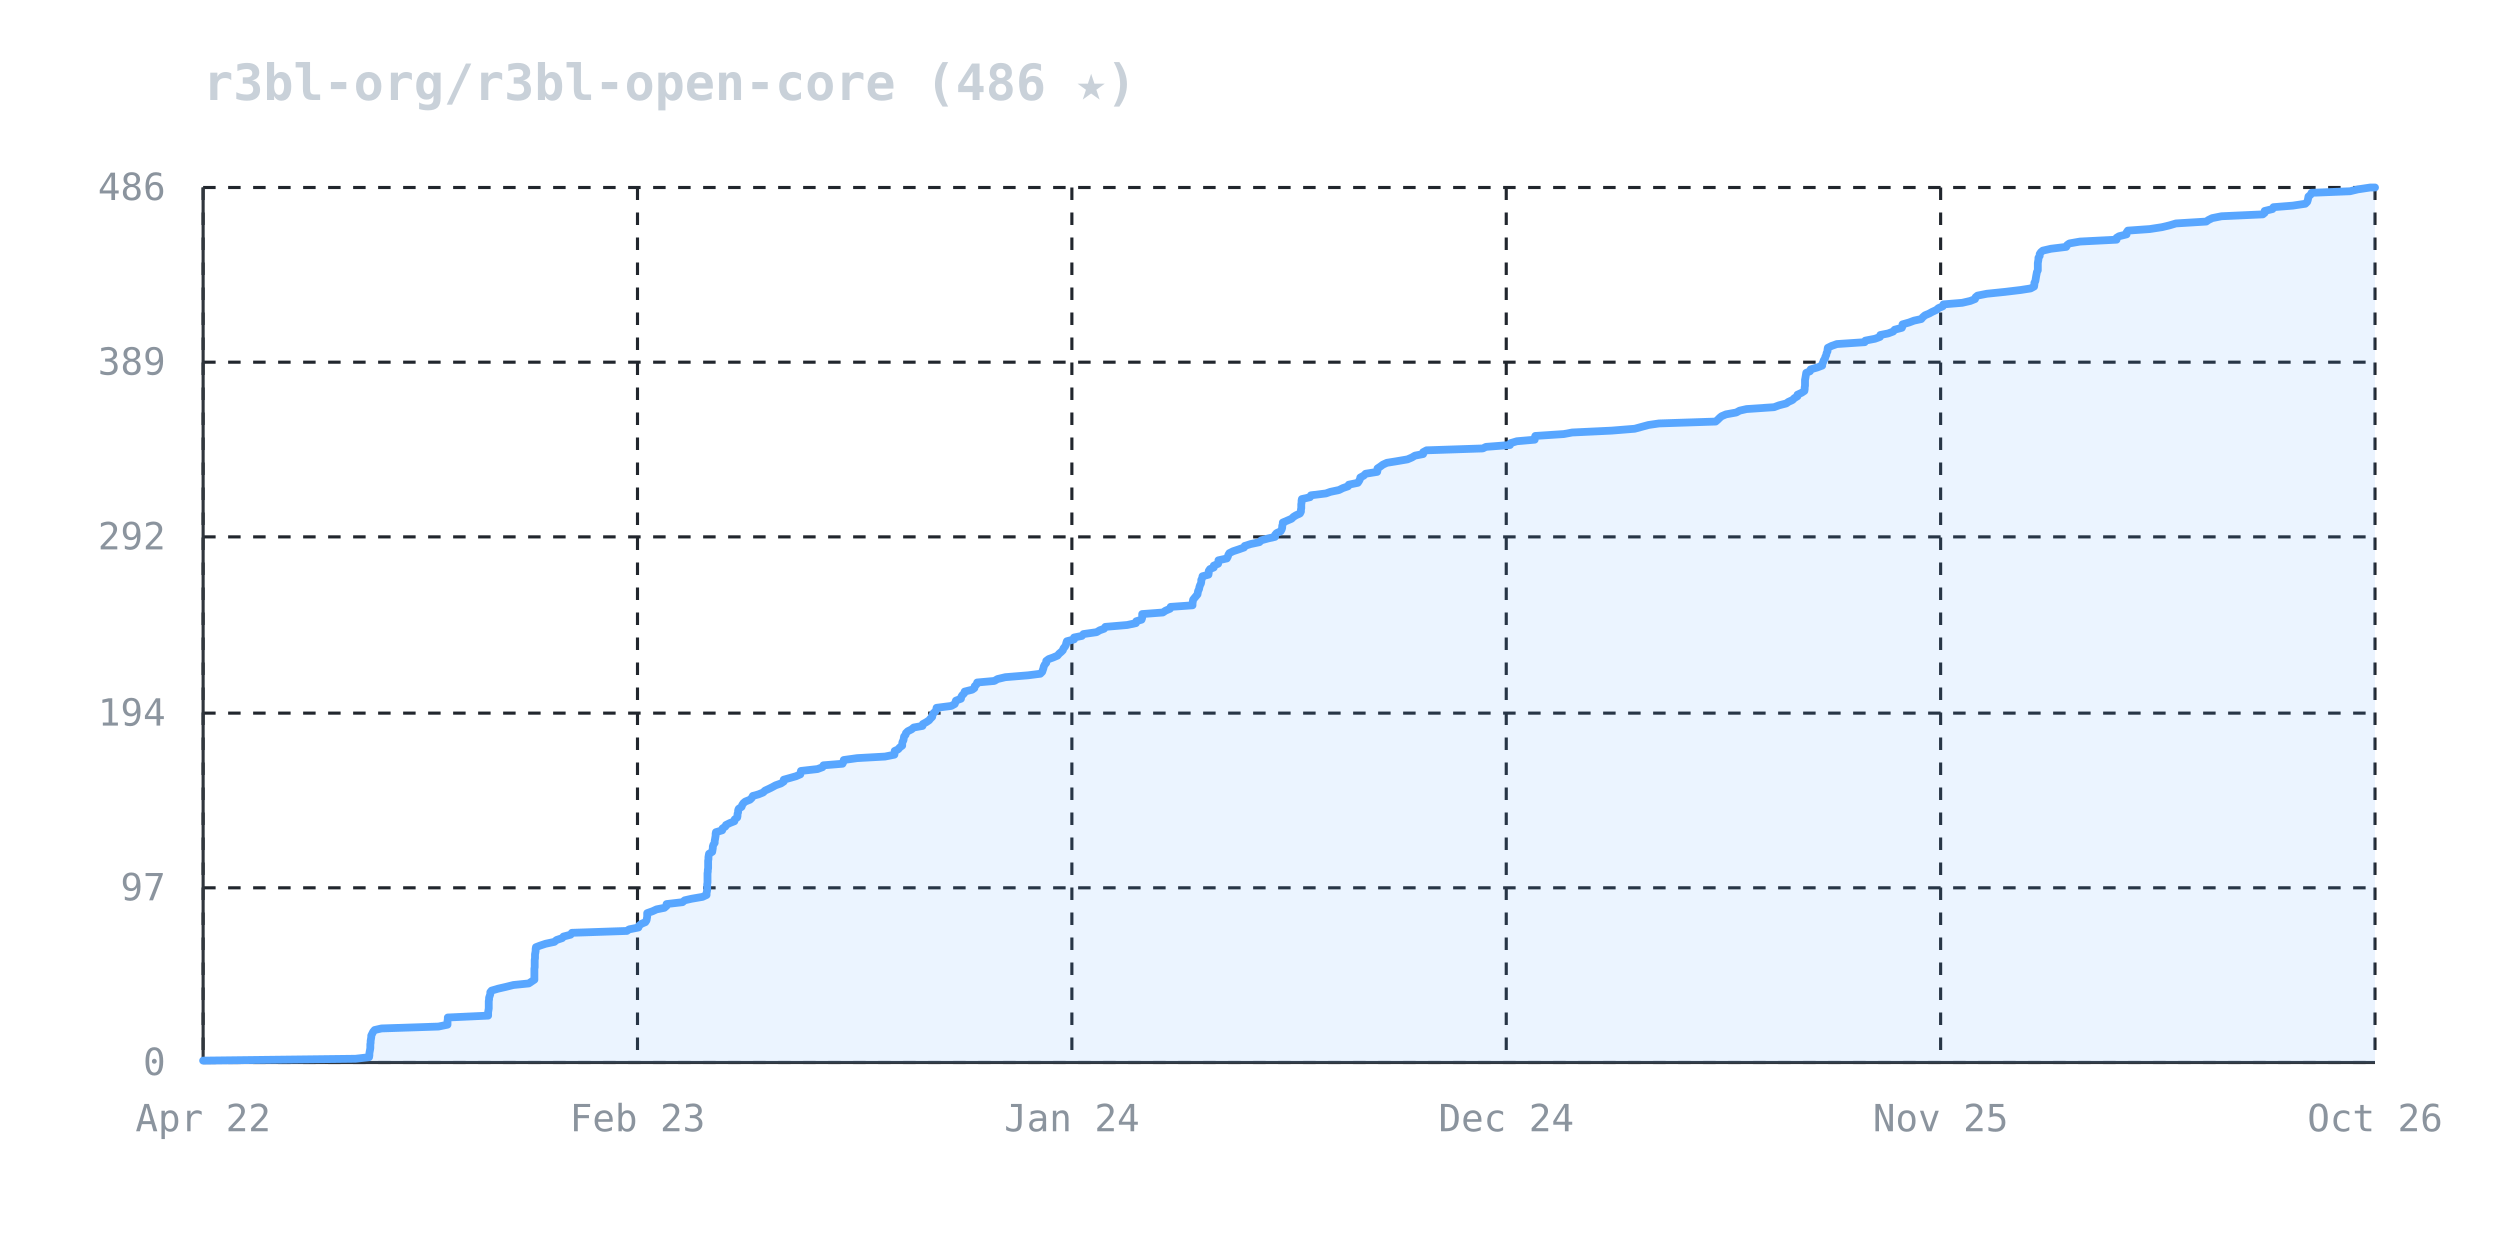
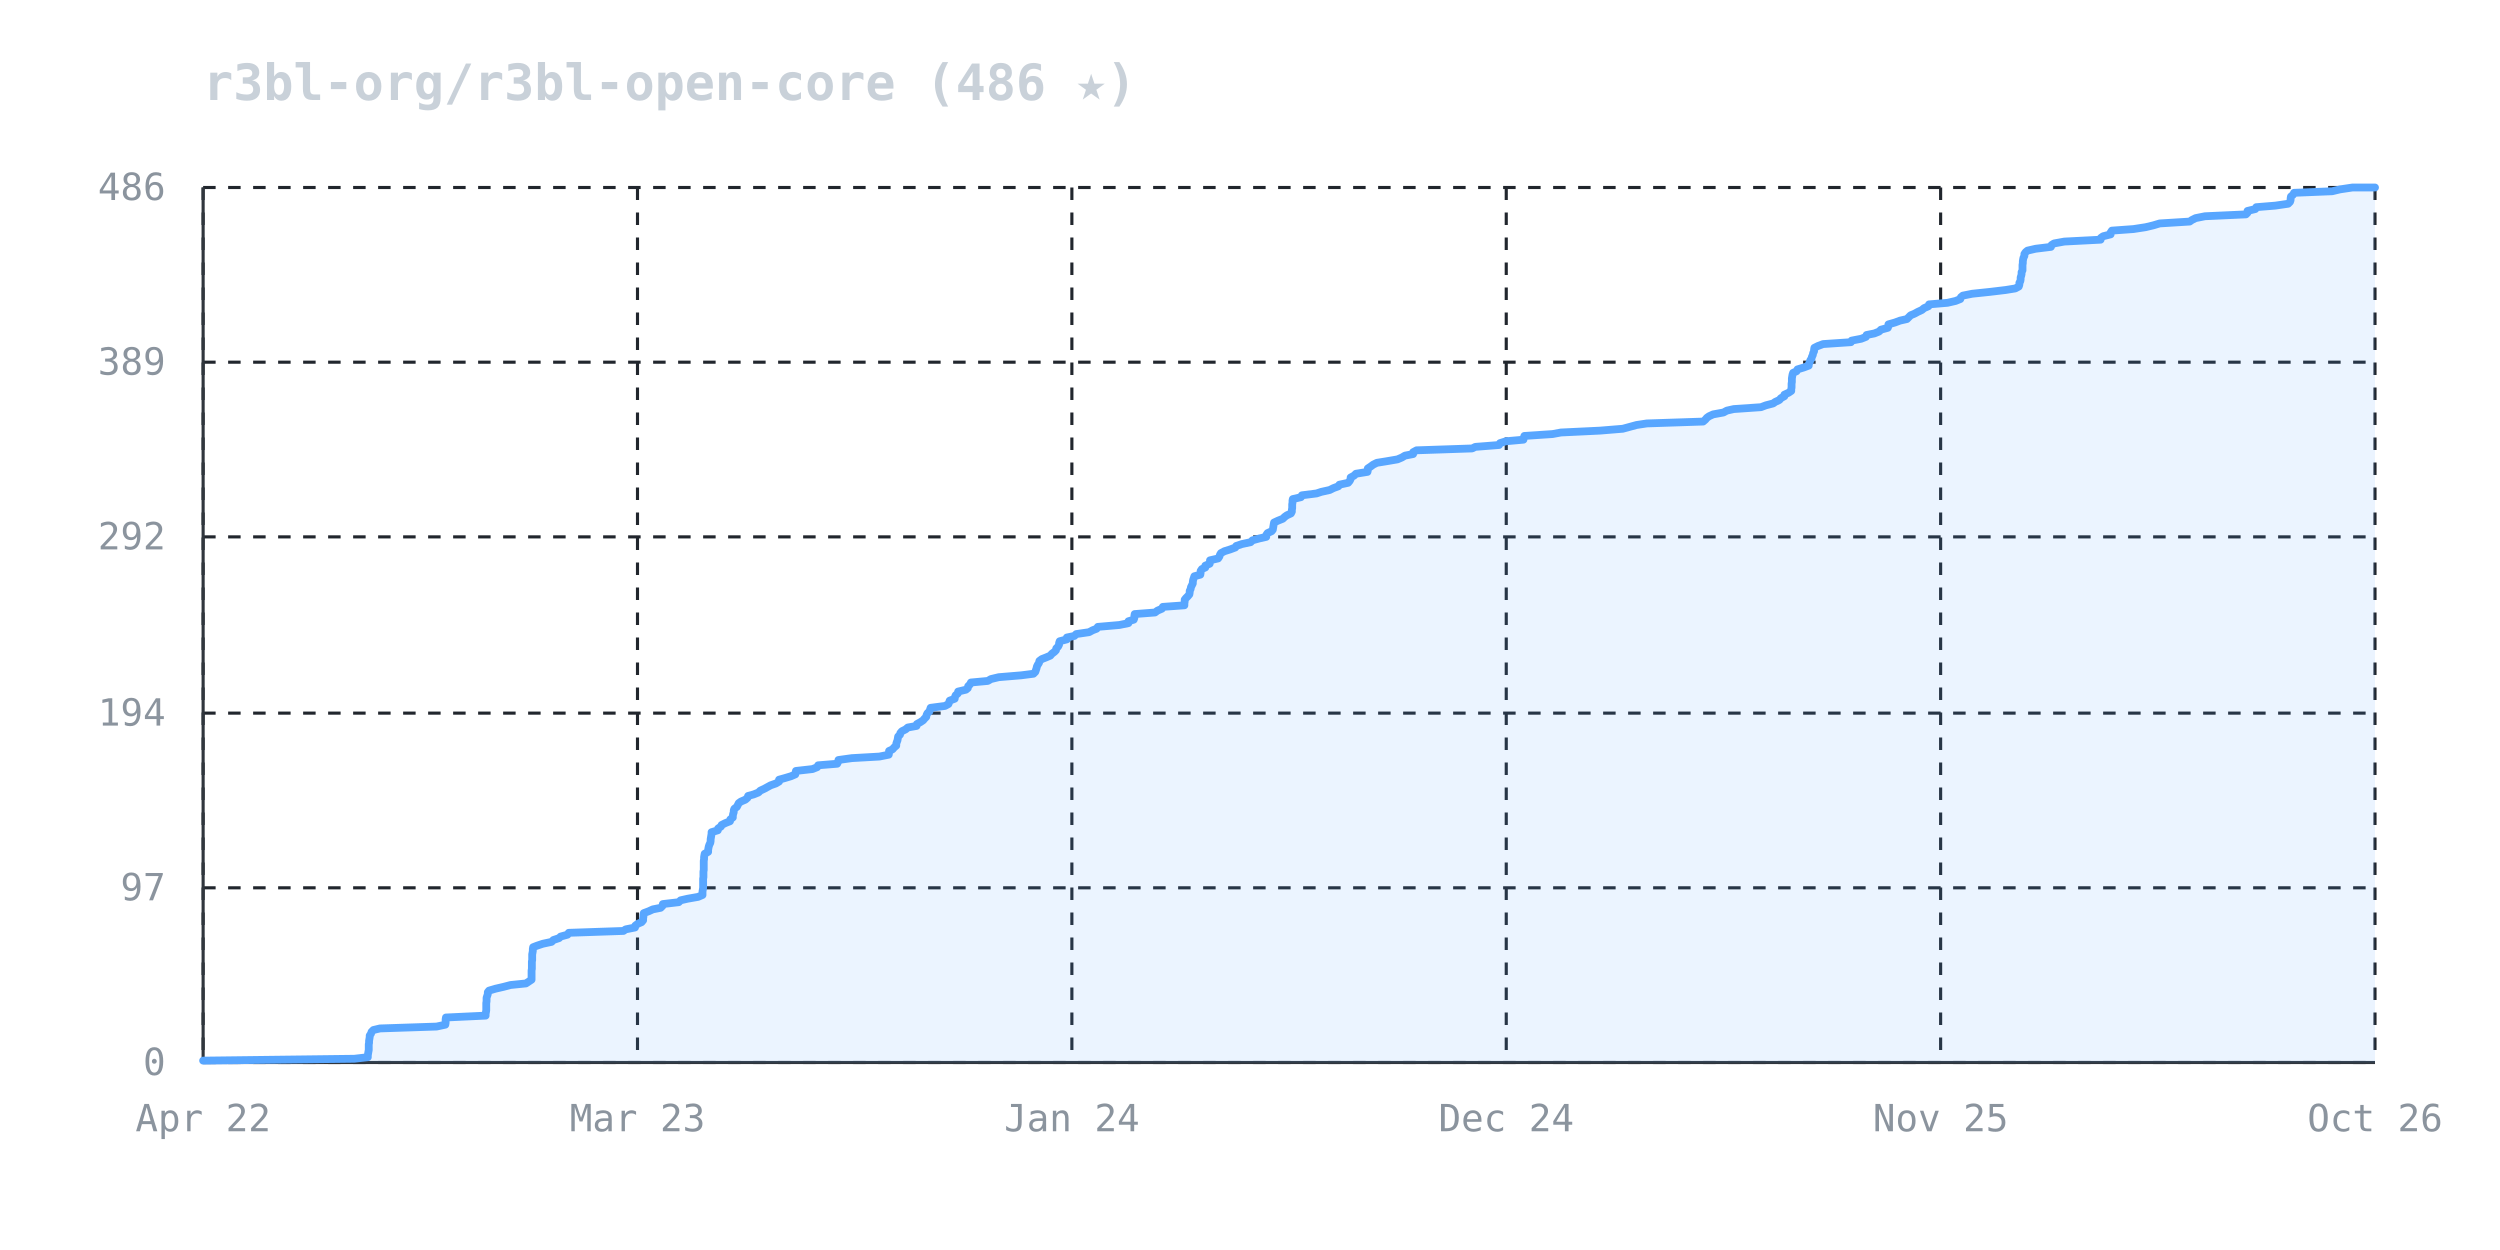
<svg xmlns="http://www.w3.org/2000/svg" viewBox="0 0 800 400" width="100%" height="100%" style="background-color: #0d1117; font-family: Iosevka, 'JetBrains Mono', 'Fira Code', 'Cascadia Code', ui-monospace, SFMono-Regular, Menlo, Monaco, Consolas, monospace;">
  <style>
    .title { fill: #c9d1d9; font-size: 16px; font-weight: 600; font-family: Iosevka, 'JetBrains Mono', 'Fira Code', 'Cascadia Code', ui-monospace, SFMono-Regular, Menlo, Monaco, Consolas, monospace; }
    .axis-line { stroke: #30363d; stroke-width: 1; }
    .line-path { fill: none; stroke: #58a6ff; stroke-width: 2.5; stroke-linejoin: round; stroke-linecap: round; }
    .area-path { fill: #58a6ff; fill-opacity: 0.12; }
  </style>
  <text x="65" y="32" class="title">r3bl-org/r3bl-open-core (486 ★)</text>
  <g id="grid">
    <line x1="65" y1="340.0" x2="760" y2="340.0" stroke="#21262d" stroke-dasharray="4,4" />
    <text x="53" y="344.0" fill="#8b949e" font-size="12" text-anchor="end" font-family="Iosevka, 'JetBrains Mono', 'Fira Code', 'Cascadia Code', ui-monospace, SFMono-Regular, Menlo, Monaco, Consolas, monospace">0</text>
    <line x1="65" y1="284.1" x2="760" y2="284.1" stroke="#21262d" stroke-dasharray="4,4" />
    <text x="53" y="288.1" fill="#8b949e" font-size="12" text-anchor="end" font-family="Iosevka, 'JetBrains Mono', 'Fira Code', 'Cascadia Code', ui-monospace, SFMono-Regular, Menlo, Monaco, Consolas, monospace">97</text>
    <line x1="65" y1="228.2" x2="760" y2="228.2" stroke="#21262d" stroke-dasharray="4,4" />
    <text x="53" y="232.2" fill="#8b949e" font-size="12" text-anchor="end" font-family="Iosevka, 'JetBrains Mono', 'Fira Code', 'Cascadia Code', ui-monospace, SFMono-Regular, Menlo, Monaco, Consolas, monospace">194</text>
    <line x1="65" y1="171.8" x2="760" y2="171.8" stroke="#21262d" stroke-dasharray="4,4" />
    <text x="53" y="175.8" fill="#8b949e" font-size="12" text-anchor="end" font-family="Iosevka, 'JetBrains Mono', 'Fira Code', 'Cascadia Code', ui-monospace, SFMono-Regular, Menlo, Monaco, Consolas, monospace">292</text>
    <line x1="65" y1="115.9" x2="760" y2="115.9" stroke="#21262d" stroke-dasharray="4,4" />
    <text x="53" y="119.9" fill="#8b949e" font-size="12" text-anchor="end" font-family="Iosevka, 'JetBrains Mono', 'Fira Code', 'Cascadia Code', ui-monospace, SFMono-Regular, Menlo, Monaco, Consolas, monospace">389</text>
    <line x1="65" y1="60.0" x2="760" y2="60.0" stroke="#21262d" stroke-dasharray="4,4" />
    <text x="53" y="64.0" fill="#8b949e" font-size="12" text-anchor="end" font-family="Iosevka, 'JetBrains Mono', 'Fira Code', 'Cascadia Code', ui-monospace, SFMono-Regular, Menlo, Monaco, Consolas, monospace">486</text>
    <line x1="65.0" y1="60" x2="65.0" y2="340" stroke="#21262d" stroke-dasharray="4,4" />
    <text x="65.0" y="362.0" fill="#8b949e" font-size="12" text-anchor="middle" font-family="Iosevka, 'JetBrains Mono', 'Fira Code', 'Cascadia Code', ui-monospace, SFMono-Regular, Menlo, Monaco, Consolas, monospace">Apr 22</text>
    <line x1="204.0" y1="60" x2="204.0" y2="340" stroke="#21262d" stroke-dasharray="4,4" />
-     <text x="204.0" y="362.0" fill="#8b949e" font-size="12" text-anchor="middle" font-family="Iosevka, 'JetBrains Mono', 'Fira Code', 'Cascadia Code', ui-monospace, SFMono-Regular, Menlo, Monaco, Consolas, monospace">Feb 23</text>
+     <text x="204.0" y="362.0" fill="#8b949e" font-size="12" text-anchor="middle" font-family="Iosevka, 'JetBrains Mono', 'Fira Code', 'Cascadia Code', ui-monospace, SFMono-Regular, Menlo, Monaco, Consolas, monospace">Mar 23</text>
    <line x1="343.0" y1="60" x2="343.0" y2="340" stroke="#21262d" stroke-dasharray="4,4" />
    <text x="343.0" y="362.0" fill="#8b949e" font-size="12" text-anchor="middle" font-family="Iosevka, 'JetBrains Mono', 'Fira Code', 'Cascadia Code', ui-monospace, SFMono-Regular, Menlo, Monaco, Consolas, monospace">Jan 24</text>
    <line x1="482.0" y1="60" x2="482.0" y2="340" stroke="#21262d" stroke-dasharray="4,4" />
    <text x="482.0" y="362.0" fill="#8b949e" font-size="12" text-anchor="middle" font-family="Iosevka, 'JetBrains Mono', 'Fira Code', 'Cascadia Code', ui-monospace, SFMono-Regular, Menlo, Monaco, Consolas, monospace">Dec 24</text>
    <line x1="621.0" y1="60" x2="621.0" y2="340" stroke="#21262d" stroke-dasharray="4,4" />
    <text x="621.0" y="362.0" fill="#8b949e" font-size="12" text-anchor="middle" font-family="Iosevka, 'JetBrains Mono', 'Fira Code', 'Cascadia Code', ui-monospace, SFMono-Regular, Menlo, Monaco, Consolas, monospace">Nov 25</text>
    <line x1="760.0" y1="60" x2="760.0" y2="340" stroke="#21262d" stroke-dasharray="4,4" />
    <text x="760.0" y="362.0" fill="#8b949e" font-size="12" text-anchor="middle" font-family="Iosevka, 'JetBrains Mono', 'Fira Code', 'Cascadia Code', ui-monospace, SFMono-Regular, Menlo, Monaco, Consolas, monospace">Oct 26</text>
  </g>
  <line x1="65" y1="340" x2="760" y2="340" class="axis-line" />
  <line x1="65" y1="60" x2="65" y2="340" class="axis-line" />
-   <polygon points="65.0,340.0 65.0,339.4 113.8,338.8 118.1,338.3 118.2,337.7 118.2,337.1 118.3,336.5 118.4,336.0 118.5,335.4 118.5,334.8 118.5,334.2 118.6,333.7 118.6,333.1 118.7,332.5 118.8,331.9 118.8,331.4 119.1,330.8 119.4,330.2 119.9,329.6 122.1,329.1 140.3,328.5 143.2,327.9 143.2,327.3 143.2,326.7 143.3,326.2 143.3,325.6 156.2,325.0 156.2,324.4 156.2,323.9 156.3,323.3 156.4,322.7 156.4,322.1 156.4,321.6 156.4,321.0 156.4,320.4 156.5,319.8 156.5,319.3 156.7,318.7 156.9,318.1 156.9,317.5 157.3,317.0 159.3,316.4 161.9,315.8 164.3,315.2 169.2,314.7 170.1,314.1 171.0,313.5 171.0,312.9 171.0,312.3 171.0,311.8 171.0,311.2 171.0,310.6 171.0,310.0 171.1,309.5 171.1,308.9 171.1,308.3 171.1,307.7 171.1,307.2 171.2,306.6 171.2,306.0 171.2,305.4 171.3,304.9 171.4,304.3 171.4,303.7 171.5,303.1 172.8,302.6 174.6,302.0 177.4,301.4 178.1,300.8 179.9,300.2 180.3,299.7 182.6,299.1 183.0,298.5 200.6,297.9 201.3,297.4 204.3,296.8 204.5,296.2 205.3,295.6 206.5,295.1 206.9,294.5 207.0,293.9 207.1,293.3 207.1,292.8 207.1,292.2 208.8,291.6 210.1,291.0 212.6,290.5 213.3,289.9 213.3,289.3 218.4,288.7 219.1,288.1 221.3,287.6 224.8,287.0 226.1,286.4 226.1,285.8 226.2,285.3 226.3,284.7 226.3,284.1 226.3,283.5 226.3,283.0 226.4,282.4 226.4,281.8 226.4,281.2 226.4,280.7 226.4,280.1 226.4,279.5 226.5,278.9 226.5,278.4 226.6,277.8 226.6,277.2 226.6,276.6 226.6,276.0 226.6,275.5 226.7,274.9 226.7,274.3 226.8,273.7 226.9,273.2 227.9,272.6 228.0,272.0 228.1,271.4 228.1,270.9 228.3,270.3 228.7,269.7 228.7,269.1 228.8,268.6 228.9,268.0 229.0,267.4 229.0,266.8 229.1,266.3 231.1,265.7 231.2,265.1 232.1,264.5 232.3,264.0 233.5,263.4 235.0,262.8 235.1,262.2 235.9,261.6 236.0,261.1 236.0,260.5 236.2,259.9 236.2,259.3 236.4,258.8 237.3,258.2 237.5,257.6 237.9,257.0 238.5,256.5 240.0,255.9 240.6,255.3 240.9,254.7 242.7,254.2 244.2,253.6 244.8,253.0 246.1,252.4 247.1,251.9 248.2,251.3 249.9,250.7 250.8,250.1 250.8,249.5 252.6,249.0 254.7,248.4 256.1,247.8 256.2,247.2 256.3,246.7 261.6,246.1 263.2,245.5 263.5,244.9 269.6,244.4 269.9,243.8 270.0,243.2 274.3,242.6 283.2,242.1 286.2,241.5 286.3,240.9 286.3,240.3 287.4,239.8 287.9,239.2 288.7,238.6 288.7,238.0 288.8,237.4 289.1,236.9 289.2,236.3 289.3,235.7 289.8,235.1 289.9,234.6 290.5,234.0 291.7,233.4 292.4,232.8 295.2,232.3 295.3,231.7 296.4,231.1 297.3,230.5 297.7,230.0 298.3,229.4 298.4,228.8 298.7,228.2 299.3,227.7 299.6,227.1 299.7,226.5 304.4,225.9 305.5,225.3 305.7,224.8 305.9,224.2 307.5,223.6 307.6,223.0 307.9,222.5 308.5,221.9 308.7,221.3 311.1,220.7 311.8,220.2 311.9,219.6 312.5,219.0 312.7,218.4 318.2,217.9 319.2,217.3 321.7,216.7 329.0,216.1 332.9,215.6 333.5,215.0 333.7,214.4 333.9,213.8 334.0,213.3 334.3,212.7 334.8,212.1 334.8,211.5 335.6,210.9 337.0,210.4 338.4,209.8 338.9,209.2 339.6,208.6 340.1,208.1 340.3,207.5 340.8,206.9 341.1,206.3 341.2,205.8 341.4,205.2 343.7,204.6 343.7,204.0 346.2,203.5 346.7,202.9 350.9,202.3 351.9,201.7 353.3,201.2 353.7,200.6 360.7,200.0 363.5,199.4 363.6,198.8 365.3,198.3 365.5,197.7 365.5,197.1 365.5,196.5 372.1,196.0 373.0,195.4 374.4,194.8 374.6,194.2 381.6,193.7 381.6,193.1 381.7,192.5 381.8,191.9 382.2,191.4 382.7,190.8 383.2,190.2 383.3,189.6 383.4,189.1 383.7,188.5 383.8,187.9 384.0,187.3 384.3,186.7 384.4,186.2 384.4,185.6 384.7,185.0 384.8,184.4 386.7,183.9 386.8,183.3 386.8,182.7 387.2,182.1 388.4,181.6 388.4,181.0 389.8,180.4 389.9,179.8 389.9,179.3 392.6,178.7 392.9,178.1 393.1,177.5 393.4,177.0 394.6,176.4 396.4,175.8 398.1,175.2 398.3,174.7 400.2,174.1 403.0,173.5 403.6,172.9 405.8,172.3 408.0,171.8 408.0,171.2 408.5,170.6 409.8,170.0 410.1,169.5 410.3,168.9 410.3,168.3 410.5,167.7 410.5,167.2 411.9,166.6 413.3,166.0 413.9,165.4 414.7,164.9 416.0,164.3 416.3,163.7 416.3,163.1 416.4,162.6 416.4,162.0 416.4,161.4 416.5,160.8 416.5,160.2 416.6,159.7 419.2,159.1 419.5,158.5 424.3,157.9 425.7,157.4 428.5,156.8 429.7,156.2 431.4,155.6 431.6,155.1 434.5,154.5 434.9,153.9 435.2,153.3 435.3,152.8 436.4,152.2 437.0,151.6 440.7,151.0 440.8,150.5 440.8,149.9 441.7,149.3 442.5,148.7 443.8,148.1 446.9,147.6 450.4,147.0 451.8,146.4 452.8,145.8 455.4,145.3 455.4,144.7 456.5,144.1 474.5,143.5 475.5,143.0 483.2,142.4 483.4,141.8 485.4,141.2 491.1,140.7 491.1,140.1 491.3,139.5 500.4,138.9 503.1,138.4 515.7,137.8 523.1,137.2 525.3,136.6 527.5,136.0 530.9,135.5 549.0,134.9 549.7,134.3 550.3,133.7 550.9,133.2 552.3,132.6 555.6,132.0 556.7,131.4 558.9,130.9 567.7,130.3 569.3,129.7 571.6,129.1 572.3,128.6 573.6,128.0 574.2,127.4 575.2,126.8 575.2,126.3 576.5,125.7 577.4,125.1 577.5,124.5 577.5,124.0 577.6,123.4 577.6,122.8 577.6,122.2 577.6,121.6 577.7,121.1 577.8,120.5 577.9,119.9 578.0,119.3 579.2,118.8 579.4,118.2 581.5,117.6 583.1,117.0 583.1,116.5 583.4,115.9 583.6,115.3 584.0,114.7 584.1,114.2 584.4,113.6 584.5,113.0 584.8,112.4 584.8,111.9 584.9,111.3 586.1,110.7 587.8,110.1 596.7,109.5 596.9,109.0 600.0,108.4 601.6,107.8 601.7,107.2 604.2,106.7 605.8,106.1 606.3,105.5 608.6,104.9 608.8,104.4 608.8,103.8 610.9,103.2 612.5,102.6 614.8,102.1 615.3,101.5 616.0,100.9 617.4,100.3 618.3,99.8 619.6,99.2 620.3,98.6 621.7,98.0 621.9,97.4 627.9,96.9 630.5,96.3 632.0,95.7 632.2,95.1 632.8,94.6 635.8,94.0 641.6,93.4 646.6,92.8 649.8,92.3 650.9,91.7 651.0,91.1 651.0,90.5 651.3,90.0 651.4,89.4 651.5,88.8 651.6,88.2 651.7,87.7 651.8,87.1 652.1,86.5 652.1,85.9 652.1,85.3 652.1,84.8 652.1,84.2 652.2,83.6 652.3,83.0 652.3,82.5 652.7,81.9 652.7,81.3 653.1,80.7 653.7,80.2 656.3,79.6 661.2,79.0 661.5,78.4 662.2,77.9 665.6,77.3 677.3,76.7 677.3,76.1 678.1,75.6 680.5,75.0 680.5,74.4 680.9,73.8 687.9,73.3 691.8,72.7 694.3,72.1 696.3,71.5 706.0,70.9 706.7,70.4 707.9,69.8 710.9,69.2 724.1,68.6 724.7,68.1 724.7,67.5 727.2,66.9 727.5,66.3 733.7,65.8 737.7,65.2 738.3,64.6 738.5,64.0 738.6,63.5 738.7,62.9 739.4,62.3 739.7,61.7 752.0,61.2 754.5,60.6 758.5,60.0 760.0,60.0 760.0,340.0" class="area-path" />
-   <polyline points="65.0,339.4 113.8,338.8 118.1,338.3 118.2,337.7 118.2,337.1 118.3,336.5 118.4,336.0 118.5,335.4 118.5,334.8 118.5,334.2 118.6,333.7 118.6,333.1 118.7,332.5 118.8,331.9 118.8,331.4 119.1,330.8 119.4,330.2 119.9,329.6 122.1,329.1 140.3,328.5 143.2,327.9 143.2,327.3 143.2,326.7 143.3,326.2 143.3,325.6 156.2,325.0 156.2,324.4 156.2,323.9 156.3,323.3 156.4,322.7 156.4,322.1 156.4,321.6 156.4,321.0 156.4,320.4 156.5,319.8 156.5,319.3 156.7,318.7 156.9,318.1 156.9,317.5 157.3,317.0 159.3,316.4 161.9,315.8 164.3,315.2 169.2,314.7 170.1,314.1 171.0,313.5 171.0,312.9 171.0,312.3 171.0,311.8 171.0,311.2 171.0,310.6 171.0,310.0 171.1,309.5 171.1,308.9 171.1,308.3 171.1,307.7 171.1,307.2 171.2,306.6 171.2,306.0 171.2,305.4 171.3,304.9 171.4,304.3 171.4,303.7 171.5,303.1 172.8,302.6 174.6,302.0 177.4,301.4 178.1,300.8 179.9,300.2 180.3,299.7 182.6,299.1 183.0,298.5 200.6,297.9 201.3,297.4 204.3,296.8 204.5,296.2 205.3,295.6 206.5,295.1 206.9,294.5 207.0,293.9 207.1,293.3 207.1,292.8 207.1,292.2 208.8,291.6 210.1,291.0 212.6,290.5 213.3,289.9 213.3,289.3 218.4,288.7 219.1,288.1 221.3,287.6 224.8,287.0 226.1,286.4 226.1,285.8 226.2,285.3 226.3,284.7 226.3,284.1 226.3,283.5 226.3,283.0 226.4,282.4 226.4,281.8 226.4,281.2 226.4,280.7 226.4,280.1 226.4,279.5 226.5,278.9 226.5,278.4 226.6,277.8 226.6,277.2 226.6,276.6 226.6,276.0 226.6,275.5 226.7,274.9 226.7,274.3 226.8,273.7 226.9,273.2 227.9,272.6 228.0,272.0 228.1,271.4 228.1,270.9 228.3,270.3 228.7,269.7 228.7,269.1 228.8,268.6 228.9,268.0 229.0,267.4 229.0,266.8 229.1,266.3 231.1,265.7 231.2,265.1 232.1,264.5 232.3,264.0 233.5,263.4 235.0,262.8 235.1,262.2 235.9,261.6 236.0,261.1 236.0,260.5 236.2,259.9 236.2,259.3 236.4,258.8 237.3,258.2 237.5,257.6 237.9,257.0 238.5,256.5 240.0,255.9 240.6,255.3 240.9,254.7 242.7,254.2 244.2,253.6 244.8,253.0 246.1,252.4 247.1,251.9 248.2,251.3 249.9,250.7 250.8,250.1 250.8,249.5 252.6,249.0 254.7,248.4 256.1,247.8 256.2,247.2 256.3,246.7 261.6,246.1 263.2,245.5 263.5,244.9 269.6,244.4 269.9,243.8 270.0,243.2 274.3,242.6 283.2,242.1 286.2,241.5 286.3,240.9 286.3,240.3 287.4,239.8 287.9,239.2 288.7,238.6 288.7,238.0 288.8,237.4 289.1,236.9 289.2,236.3 289.3,235.7 289.8,235.1 289.9,234.6 290.5,234.0 291.7,233.4 292.4,232.8 295.2,232.3 295.3,231.7 296.4,231.1 297.3,230.5 297.7,230.0 298.3,229.4 298.4,228.8 298.7,228.2 299.3,227.7 299.6,227.1 299.7,226.5 304.4,225.9 305.5,225.3 305.7,224.8 305.9,224.2 307.5,223.6 307.6,223.0 307.9,222.5 308.5,221.9 308.7,221.3 311.1,220.7 311.8,220.2 311.9,219.6 312.5,219.0 312.7,218.4 318.2,217.9 319.2,217.3 321.7,216.7 329.0,216.1 332.9,215.6 333.5,215.0 333.7,214.4 333.9,213.8 334.0,213.3 334.3,212.7 334.8,212.1 334.8,211.5 335.6,210.9 337.0,210.4 338.4,209.8 338.9,209.2 339.6,208.6 340.1,208.1 340.3,207.5 340.8,206.9 341.1,206.3 341.2,205.8 341.4,205.2 343.7,204.6 343.7,204.0 346.2,203.5 346.7,202.9 350.9,202.3 351.9,201.7 353.3,201.2 353.7,200.6 360.7,200.0 363.5,199.4 363.6,198.8 365.3,198.3 365.5,197.7 365.5,197.1 365.5,196.5 372.1,196.0 373.0,195.4 374.4,194.8 374.6,194.2 381.6,193.7 381.6,193.1 381.7,192.5 381.8,191.9 382.2,191.4 382.7,190.8 383.2,190.2 383.3,189.6 383.4,189.1 383.7,188.5 383.8,187.9 384.0,187.3 384.3,186.7 384.4,186.2 384.4,185.6 384.7,185.0 384.8,184.4 386.7,183.9 386.8,183.3 386.8,182.7 387.2,182.1 388.4,181.6 388.4,181.0 389.8,180.4 389.9,179.8 389.9,179.3 392.6,178.7 392.9,178.1 393.1,177.5 393.4,177.0 394.6,176.4 396.4,175.8 398.1,175.2 398.3,174.7 400.2,174.1 403.0,173.5 403.6,172.9 405.8,172.3 408.0,171.8 408.0,171.2 408.5,170.6 409.8,170.0 410.1,169.5 410.3,168.9 410.3,168.3 410.5,167.7 410.5,167.2 411.9,166.6 413.3,166.0 413.9,165.4 414.7,164.9 416.0,164.3 416.3,163.7 416.3,163.1 416.4,162.6 416.4,162.0 416.4,161.4 416.5,160.8 416.5,160.2 416.6,159.7 419.2,159.1 419.5,158.5 424.3,157.9 425.7,157.4 428.5,156.8 429.7,156.2 431.4,155.6 431.6,155.1 434.5,154.5 434.9,153.9 435.2,153.3 435.3,152.8 436.4,152.2 437.0,151.6 440.7,151.0 440.8,150.5 440.8,149.9 441.7,149.3 442.5,148.7 443.8,148.1 446.9,147.6 450.4,147.0 451.8,146.4 452.8,145.8 455.4,145.3 455.4,144.7 456.5,144.1 474.5,143.5 475.5,143.0 483.2,142.4 483.4,141.8 485.4,141.2 491.1,140.7 491.1,140.1 491.3,139.5 500.4,138.9 503.1,138.4 515.7,137.8 523.1,137.2 525.3,136.6 527.5,136.0 530.9,135.5 549.0,134.9 549.7,134.3 550.3,133.7 550.9,133.2 552.3,132.6 555.6,132.0 556.7,131.4 558.9,130.9 567.7,130.3 569.3,129.7 571.6,129.1 572.3,128.6 573.6,128.0 574.2,127.4 575.2,126.8 575.2,126.3 576.5,125.7 577.4,125.1 577.5,124.5 577.5,124.0 577.6,123.4 577.6,122.8 577.6,122.2 577.6,121.6 577.7,121.1 577.8,120.5 577.9,119.9 578.0,119.3 579.2,118.8 579.4,118.2 581.5,117.6 583.1,117.0 583.1,116.5 583.4,115.9 583.6,115.3 584.0,114.7 584.1,114.2 584.4,113.6 584.5,113.0 584.8,112.4 584.8,111.9 584.9,111.3 586.1,110.7 587.8,110.1 596.7,109.5 596.9,109.0 600.0,108.4 601.6,107.8 601.7,107.2 604.2,106.7 605.8,106.1 606.3,105.5 608.6,104.9 608.8,104.4 608.8,103.8 610.9,103.2 612.5,102.6 614.8,102.1 615.3,101.5 616.0,100.9 617.4,100.3 618.3,99.8 619.6,99.2 620.3,98.6 621.7,98.0 621.9,97.4 627.9,96.9 630.5,96.3 632.0,95.7 632.2,95.1 632.8,94.6 635.8,94.0 641.6,93.4 646.6,92.8 649.8,92.3 650.9,91.7 651.0,91.1 651.0,90.5 651.3,90.0 651.4,89.4 651.5,88.8 651.6,88.2 651.7,87.7 651.8,87.1 652.1,86.5 652.1,85.9 652.1,85.3 652.1,84.8 652.1,84.2 652.2,83.6 652.3,83.0 652.3,82.5 652.7,81.9 652.7,81.3 653.1,80.7 653.7,80.2 656.3,79.6 661.2,79.0 661.5,78.4 662.2,77.9 665.6,77.3 677.3,76.7 677.3,76.1 678.1,75.6 680.5,75.0 680.5,74.4 680.9,73.8 687.9,73.3 691.8,72.7 694.3,72.1 696.3,71.5 706.0,70.9 706.7,70.4 707.9,69.8 710.9,69.2 724.1,68.6 724.7,68.1 724.7,67.5 727.2,66.9 727.5,66.3 733.7,65.8 737.7,65.2 738.3,64.6 738.5,64.0 738.6,63.5 738.7,62.9 739.4,62.3 739.7,61.7 752.0,61.2 754.5,60.6 758.5,60.0 760.0,60.0" class="line-path" />
+   <polygon points="65.0,340.0 65.0,339.4 113.4,338.8 117.7,338.3 117.7,337.7 117.8,337.1 117.9,336.5 118.0,336.0 118.0,335.4 118.0,334.8 118.0,334.2 118.1,333.7 118.1,333.1 118.2,332.5 118.3,331.9 118.3,331.4 118.7,330.8 118.9,330.2 119.5,329.6 121.6,329.1 139.7,328.5 142.5,327.9 142.6,327.3 142.6,326.7 142.6,326.2 142.7,325.6 155.4,325.0 155.4,324.4 155.5,323.9 155.6,323.3 155.6,322.7 155.6,322.1 155.6,321.6 155.6,321.0 155.7,320.4 155.7,319.8 155.7,319.3 155.9,318.7 156.1,318.1 156.1,317.5 156.5,317.0 158.5,316.4 161.1,315.8 163.4,315.2 168.3,314.7 169.2,314.1 170.1,313.5 170.1,312.9 170.1,312.3 170.1,311.8 170.1,311.2 170.1,310.6 170.2,310.0 170.2,309.5 170.2,308.9 170.2,308.3 170.2,307.7 170.3,307.2 170.3,306.6 170.3,306.0 170.3,305.4 170.4,304.9 170.5,304.3 170.5,303.7 170.6,303.1 171.9,302.6 173.7,302.0 176.5,301.4 177.1,300.8 178.9,300.2 179.4,299.7 181.6,299.1 182.0,298.5 199.5,297.9 200.2,297.4 203.2,296.8 203.3,296.2 204.1,295.6 205.3,295.1 205.8,294.5 205.8,293.9 205.9,293.3 205.9,292.8 206.0,292.2 207.6,291.6 208.9,291.0 211.4,290.5 212.0,289.9 212.1,289.3 217.2,288.7 217.8,288.1 220.0,287.6 223.4,287.0 224.8,286.4 224.8,285.8 224.8,285.3 224.9,284.7 225.0,284.1 225.0,283.5 225.0,283.0 225.0,282.4 225.0,281.8 225.0,281.2 225.1,280.7 225.1,280.1 225.1,279.5 225.1,278.9 225.2,278.4 225.2,277.8 225.2,277.2 225.2,276.6 225.2,276.0 225.2,275.5 225.3,274.9 225.3,274.3 225.4,273.7 225.5,273.2 226.6,272.6 226.6,272.0 226.7,271.4 226.8,270.9 227.0,270.3 227.3,269.7 227.4,269.1 227.4,268.6 227.5,268.0 227.6,267.4 227.7,266.8 227.7,266.3 229.7,265.7 229.8,265.1 230.7,264.5 230.9,264.0 232.1,263.4 233.6,262.8 233.7,262.2 234.5,261.6 234.5,261.1 234.6,260.5 234.8,259.9 234.8,259.3 235.0,258.8 235.8,258.2 236.1,257.6 236.4,257.0 237.1,256.5 238.5,255.9 239.2,255.3 239.4,254.7 241.2,254.2 242.7,253.6 243.3,253.0 244.6,252.4 245.5,251.9 246.6,251.3 248.3,250.7 249.3,250.1 249.3,249.5 251.1,249.0 253.1,248.4 254.5,247.8 254.6,247.2 254.7,246.7 260.0,246.1 261.5,245.5 261.8,244.9 267.9,244.4 268.2,243.8 268.3,243.2 272.6,242.6 281.4,242.1 284.4,241.5 284.5,240.9 284.5,240.3 285.6,239.8 286.1,239.2 286.8,238.6 286.8,238.0 287.0,237.4 287.2,236.9 287.3,236.3 287.4,235.7 288.0,235.1 288.1,234.6 288.6,234.0 289.8,233.4 290.5,232.8 293.3,232.3 293.4,231.7 294.5,231.1 295.4,230.5 295.8,230.0 296.4,229.4 296.5,228.8 296.8,228.2 297.4,227.7 297.6,227.1 297.8,226.5 302.4,225.9 303.5,225.3 303.7,224.8 303.9,224.2 305.5,223.6 305.6,223.0 305.8,222.5 306.5,221.9 306.6,221.3 309.1,220.7 309.7,220.2 309.8,219.6 310.4,219.0 310.7,218.4 316.1,217.9 317.1,217.3 319.6,216.7 326.8,216.1 330.7,215.6 331.3,215.0 331.5,214.4 331.7,213.8 331.8,213.3 332.1,212.7 332.5,212.1 332.6,211.5 333.4,210.9 334.7,210.4 336.1,209.8 336.6,209.2 337.4,208.6 337.9,208.1 338.0,207.5 338.6,206.9 338.9,206.3 338.9,205.8 339.1,205.2 341.4,204.6 341.4,204.0 343.8,203.5 344.4,202.9 348.5,202.3 349.6,201.7 350.9,201.2 351.3,200.6 358.2,200.0 361.1,199.4 361.1,198.8 362.8,198.3 363.0,197.7 363.0,197.1 363.1,196.5 369.6,196.0 370.4,195.4 371.8,194.8 372.1,194.2 379.0,193.7 379.0,193.1 379.1,192.5 379.1,191.9 379.5,191.4 380.1,190.8 380.6,190.2 380.7,189.6 380.7,189.1 381.0,188.5 381.1,187.9 381.4,187.3 381.7,186.7 381.7,186.2 381.8,185.6 382.0,185.0 382.2,184.4 384.1,183.9 384.2,183.3 384.2,182.7 384.6,182.1 385.7,181.6 385.7,181.0 387.1,180.4 387.2,179.8 387.2,179.3 389.8,178.7 390.2,178.1 390.4,177.5 390.7,177.0 391.8,176.4 393.7,175.8 395.3,175.2 395.6,174.7 397.4,174.1 400.2,173.5 400.8,172.9 403.0,172.3 405.2,171.8 405.2,171.2 405.6,170.6 406.9,170.0 407.3,169.5 407.4,168.9 407.5,168.3 407.6,167.7 407.7,167.2 409.0,166.6 410.5,166.0 411.1,165.4 411.8,164.9 413.1,164.3 413.4,163.7 413.4,163.1 413.5,162.6 413.5,162.0 413.5,161.4 413.6,160.8 413.6,160.2 413.7,159.7 416.3,159.1 416.6,158.5 421.3,157.9 422.8,157.4 425.5,156.8 426.7,156.2 428.3,155.6 428.6,155.1 431.4,154.5 431.9,153.9 432.2,153.3 432.2,152.8 433.3,152.2 433.9,151.6 437.6,151.0 437.7,150.5 437.7,149.9 438.6,149.3 439.4,148.7 440.6,148.1 443.7,147.6 447.2,147.0 448.6,146.4 449.6,145.8 452.2,145.3 452.2,144.7 453.3,144.1 471.1,143.5 472.1,143.0 479.7,142.4 480.0,141.8 481.9,141.2 487.5,140.7 487.6,140.1 487.8,139.5 496.8,138.9 499.5,138.4 512.0,137.8 519.3,137.2 521.5,136.6 523.7,136.0 527.0,135.5 545.0,134.9 545.7,134.3 546.2,133.7 546.9,133.2 548.2,132.6 551.5,132.0 552.6,131.4 554.8,130.9 563.5,130.3 565.1,129.7 567.4,129.1 568.1,128.6 569.4,128.0 569.9,127.4 571.0,126.8 571.0,126.3 572.3,125.7 573.2,125.1 573.2,124.5 573.3,124.0 573.3,123.4 573.3,122.8 573.4,122.2 573.4,121.6 573.4,121.1 573.5,120.5 573.6,119.9 573.8,119.3 574.9,118.8 575.2,118.2 577.2,117.6 578.8,117.0 578.8,116.5 579.1,115.9 579.3,115.3 579.7,114.7 579.8,114.2 580.1,113.6 580.2,113.0 580.5,112.4 580.5,111.9 580.6,111.3 581.8,110.7 583.4,110.1 592.3,109.5 592.5,109.0 595.6,108.4 597.1,107.8 597.3,107.2 599.8,106.7 601.3,106.1 601.9,105.5 604.1,104.9 604.3,104.4 604.3,103.8 606.4,103.2 608.0,102.6 610.2,102.1 610.8,101.5 611.4,100.9 612.8,100.3 613.7,99.8 615.0,99.2 615.7,98.6 617.1,98.0 617.3,97.4 623.2,96.9 625.8,96.3 627.3,95.7 627.5,95.1 628.1,94.6 631.1,94.0 636.8,93.4 641.8,92.8 644.9,92.3 646.0,91.7 646.2,91.1 646.2,90.5 646.5,90.0 646.6,89.4 646.6,88.8 646.8,88.2 646.9,87.7 646.9,87.1 647.2,86.5 647.2,85.9 647.2,85.3 647.2,84.8 647.3,84.2 647.3,83.6 647.4,83.0 647.5,82.5 647.8,81.9 647.8,81.3 648.2,80.7 648.8,80.2 651.4,79.6 656.3,79.0 656.5,78.4 657.3,77.9 660.6,77.3 672.2,76.7 672.3,76.1 673.0,75.6 675.4,75.0 675.4,74.4 675.8,73.8 682.7,73.3 686.6,72.7 689.1,72.1 691.1,71.5 700.7,70.9 701.4,70.4 702.6,69.8 705.6,69.2 718.7,68.6 719.2,68.1 719.2,67.5 721.7,66.9 722.0,66.3 728.1,65.8 732.2,65.2 732.8,64.6 733.0,64.0 733.0,63.5 733.1,62.9 733.8,62.3 734.1,61.7 746.3,61.2 748.8,60.6 752.8,60.0 760.0,60.0 760.0,340.0" class="area-path" />
+   <polyline points="65.0,339.4 113.4,338.8 117.7,338.3 117.7,337.7 117.8,337.1 117.9,336.5 118.0,336.0 118.0,335.4 118.0,334.8 118.0,334.2 118.1,333.7 118.1,333.1 118.2,332.5 118.3,331.9 118.3,331.4 118.7,330.8 118.9,330.2 119.5,329.6 121.6,329.1 139.7,328.5 142.5,327.9 142.6,327.3 142.6,326.7 142.6,326.2 142.7,325.6 155.4,325.0 155.4,324.4 155.5,323.9 155.6,323.3 155.6,322.7 155.6,322.1 155.6,321.6 155.6,321.0 155.7,320.4 155.7,319.8 155.7,319.3 155.9,318.7 156.1,318.1 156.1,317.5 156.5,317.0 158.5,316.4 161.1,315.8 163.4,315.2 168.3,314.7 169.2,314.1 170.1,313.5 170.1,312.9 170.1,312.3 170.1,311.8 170.1,311.2 170.1,310.6 170.2,310.0 170.2,309.5 170.2,308.9 170.2,308.3 170.2,307.7 170.3,307.2 170.3,306.6 170.3,306.0 170.3,305.4 170.4,304.9 170.5,304.3 170.5,303.7 170.6,303.1 171.9,302.6 173.7,302.0 176.5,301.4 177.1,300.8 178.9,300.2 179.4,299.7 181.6,299.1 182.0,298.5 199.5,297.9 200.2,297.4 203.2,296.8 203.3,296.2 204.1,295.6 205.3,295.1 205.8,294.5 205.8,293.9 205.9,293.3 205.9,292.8 206.0,292.2 207.6,291.6 208.9,291.0 211.4,290.5 212.0,289.9 212.1,289.3 217.2,288.7 217.8,288.1 220.0,287.6 223.4,287.0 224.8,286.4 224.8,285.8 224.8,285.3 224.9,284.7 225.0,284.1 225.0,283.5 225.0,283.0 225.0,282.4 225.0,281.8 225.0,281.2 225.1,280.7 225.1,280.1 225.1,279.5 225.1,278.9 225.2,278.4 225.2,277.8 225.2,277.2 225.2,276.6 225.2,276.0 225.2,275.5 225.3,274.9 225.3,274.3 225.4,273.7 225.5,273.2 226.6,272.6 226.6,272.0 226.7,271.4 226.8,270.9 227.0,270.3 227.3,269.7 227.4,269.1 227.4,268.6 227.5,268.0 227.6,267.4 227.7,266.8 227.7,266.3 229.7,265.7 229.8,265.1 230.7,264.5 230.9,264.0 232.1,263.4 233.6,262.8 233.7,262.2 234.5,261.6 234.5,261.1 234.6,260.5 234.8,259.9 234.8,259.3 235.0,258.8 235.8,258.2 236.1,257.6 236.4,257.0 237.1,256.5 238.5,255.9 239.2,255.3 239.4,254.7 241.2,254.2 242.7,253.6 243.3,253.0 244.6,252.4 245.5,251.9 246.6,251.3 248.3,250.7 249.3,250.1 249.3,249.5 251.1,249.0 253.1,248.4 254.5,247.8 254.6,247.2 254.7,246.7 260.0,246.1 261.5,245.5 261.8,244.9 267.9,244.4 268.2,243.8 268.3,243.2 272.6,242.6 281.4,242.1 284.4,241.5 284.5,240.9 284.5,240.3 285.6,239.8 286.1,239.2 286.8,238.6 286.8,238.0 287.0,237.4 287.2,236.9 287.3,236.3 287.4,235.7 288.0,235.1 288.1,234.6 288.6,234.0 289.8,233.4 290.5,232.8 293.3,232.3 293.4,231.7 294.5,231.1 295.4,230.5 295.8,230.0 296.4,229.4 296.5,228.8 296.8,228.2 297.4,227.7 297.6,227.1 297.8,226.5 302.4,225.9 303.5,225.3 303.7,224.8 303.9,224.2 305.5,223.6 305.6,223.0 305.8,222.5 306.5,221.9 306.6,221.3 309.1,220.7 309.7,220.2 309.8,219.6 310.4,219.0 310.7,218.4 316.1,217.9 317.1,217.3 319.6,216.7 326.8,216.1 330.7,215.6 331.3,215.0 331.5,214.4 331.7,213.8 331.8,213.3 332.1,212.7 332.5,212.1 332.6,211.5 333.4,210.9 334.7,210.4 336.1,209.8 336.6,209.2 337.4,208.6 337.9,208.1 338.0,207.5 338.6,206.9 338.9,206.3 338.9,205.8 339.1,205.2 341.4,204.6 341.4,204.0 343.8,203.5 344.4,202.9 348.5,202.3 349.6,201.7 350.9,201.2 351.3,200.6 358.2,200.0 361.1,199.4 361.1,198.8 362.8,198.3 363.0,197.7 363.0,197.1 363.1,196.5 369.6,196.0 370.4,195.4 371.8,194.8 372.1,194.2 379.0,193.7 379.0,193.1 379.1,192.5 379.1,191.9 379.5,191.4 380.1,190.8 380.6,190.2 380.7,189.6 380.7,189.1 381.0,188.5 381.1,187.9 381.4,187.3 381.7,186.7 381.7,186.2 381.8,185.6 382.0,185.0 382.2,184.4 384.1,183.9 384.2,183.3 384.2,182.7 384.6,182.1 385.7,181.6 385.7,181.0 387.1,180.4 387.2,179.8 387.2,179.3 389.8,178.7 390.2,178.1 390.4,177.5 390.7,177.0 391.8,176.4 393.7,175.8 395.3,175.2 395.6,174.7 397.4,174.1 400.2,173.5 400.8,172.9 403.0,172.3 405.2,171.8 405.2,171.2 405.6,170.6 406.9,170.0 407.3,169.5 407.4,168.9 407.5,168.3 407.6,167.7 407.7,167.2 409.0,166.6 410.5,166.0 411.1,165.4 411.8,164.9 413.1,164.3 413.4,163.7 413.4,163.1 413.5,162.6 413.5,162.0 413.5,161.4 413.6,160.8 413.6,160.2 413.7,159.7 416.3,159.1 416.6,158.5 421.3,157.9 422.8,157.4 425.5,156.8 426.7,156.2 428.3,155.6 428.6,155.1 431.4,154.5 431.9,153.9 432.2,153.3 432.2,152.8 433.3,152.2 433.9,151.6 437.6,151.0 437.7,150.5 437.7,149.9 438.6,149.3 439.4,148.7 440.6,148.1 443.7,147.6 447.2,147.0 448.6,146.4 449.6,145.8 452.2,145.3 452.2,144.7 453.3,144.1 471.1,143.5 472.1,143.0 479.7,142.4 480.0,141.8 481.9,141.2 487.5,140.7 487.6,140.1 487.8,139.5 496.8,138.9 499.5,138.4 512.0,137.8 519.3,137.2 521.5,136.6 523.7,136.0 527.0,135.5 545.0,134.9 545.7,134.3 546.2,133.7 546.9,133.2 548.2,132.6 551.5,132.0 552.6,131.4 554.8,130.9 563.5,130.3 565.1,129.7 567.4,129.1 568.1,128.6 569.4,128.0 569.9,127.4 571.0,126.8 571.0,126.3 572.3,125.7 573.2,125.1 573.2,124.5 573.3,124.0 573.3,123.4 573.3,122.8 573.4,122.2 573.4,121.6 573.4,121.1 573.5,120.5 573.6,119.9 573.8,119.3 574.9,118.8 575.2,118.2 577.2,117.6 578.8,117.0 578.8,116.5 579.1,115.9 579.3,115.3 579.7,114.7 579.8,114.2 580.1,113.6 580.2,113.0 580.5,112.4 580.5,111.9 580.6,111.3 581.8,110.7 583.4,110.1 592.3,109.5 592.5,109.0 595.6,108.4 597.1,107.8 597.3,107.2 599.8,106.7 601.3,106.1 601.9,105.5 604.1,104.9 604.3,104.4 604.3,103.8 606.4,103.2 608.0,102.6 610.2,102.1 610.8,101.5 611.4,100.9 612.8,100.3 613.7,99.8 615.0,99.2 615.7,98.6 617.1,98.0 617.3,97.4 623.2,96.9 625.8,96.3 627.3,95.7 627.5,95.1 628.1,94.6 631.1,94.0 636.8,93.4 641.8,92.8 644.9,92.3 646.0,91.7 646.2,91.1 646.2,90.5 646.5,90.0 646.6,89.4 646.6,88.8 646.8,88.2 646.9,87.7 646.9,87.1 647.2,86.5 647.2,85.9 647.2,85.3 647.2,84.8 647.3,84.2 647.3,83.6 647.4,83.0 647.5,82.5 647.8,81.9 647.8,81.3 648.2,80.7 648.8,80.2 651.4,79.6 656.3,79.0 656.5,78.4 657.3,77.9 660.6,77.3 672.2,76.7 672.3,76.1 673.0,75.6 675.4,75.0 675.4,74.4 675.8,73.8 682.7,73.3 686.6,72.7 689.1,72.1 691.1,71.5 700.7,70.9 701.4,70.4 702.6,69.8 705.6,69.2 718.7,68.6 719.2,68.1 719.2,67.5 721.7,66.9 722.0,66.3 728.1,65.8 732.2,65.2 732.8,64.6 733.0,64.0 733.0,63.5 733.1,62.9 733.8,62.3 734.1,61.7 746.3,61.2 748.8,60.6 752.8,60.0 760.0,60.0" class="line-path" />
</svg>
